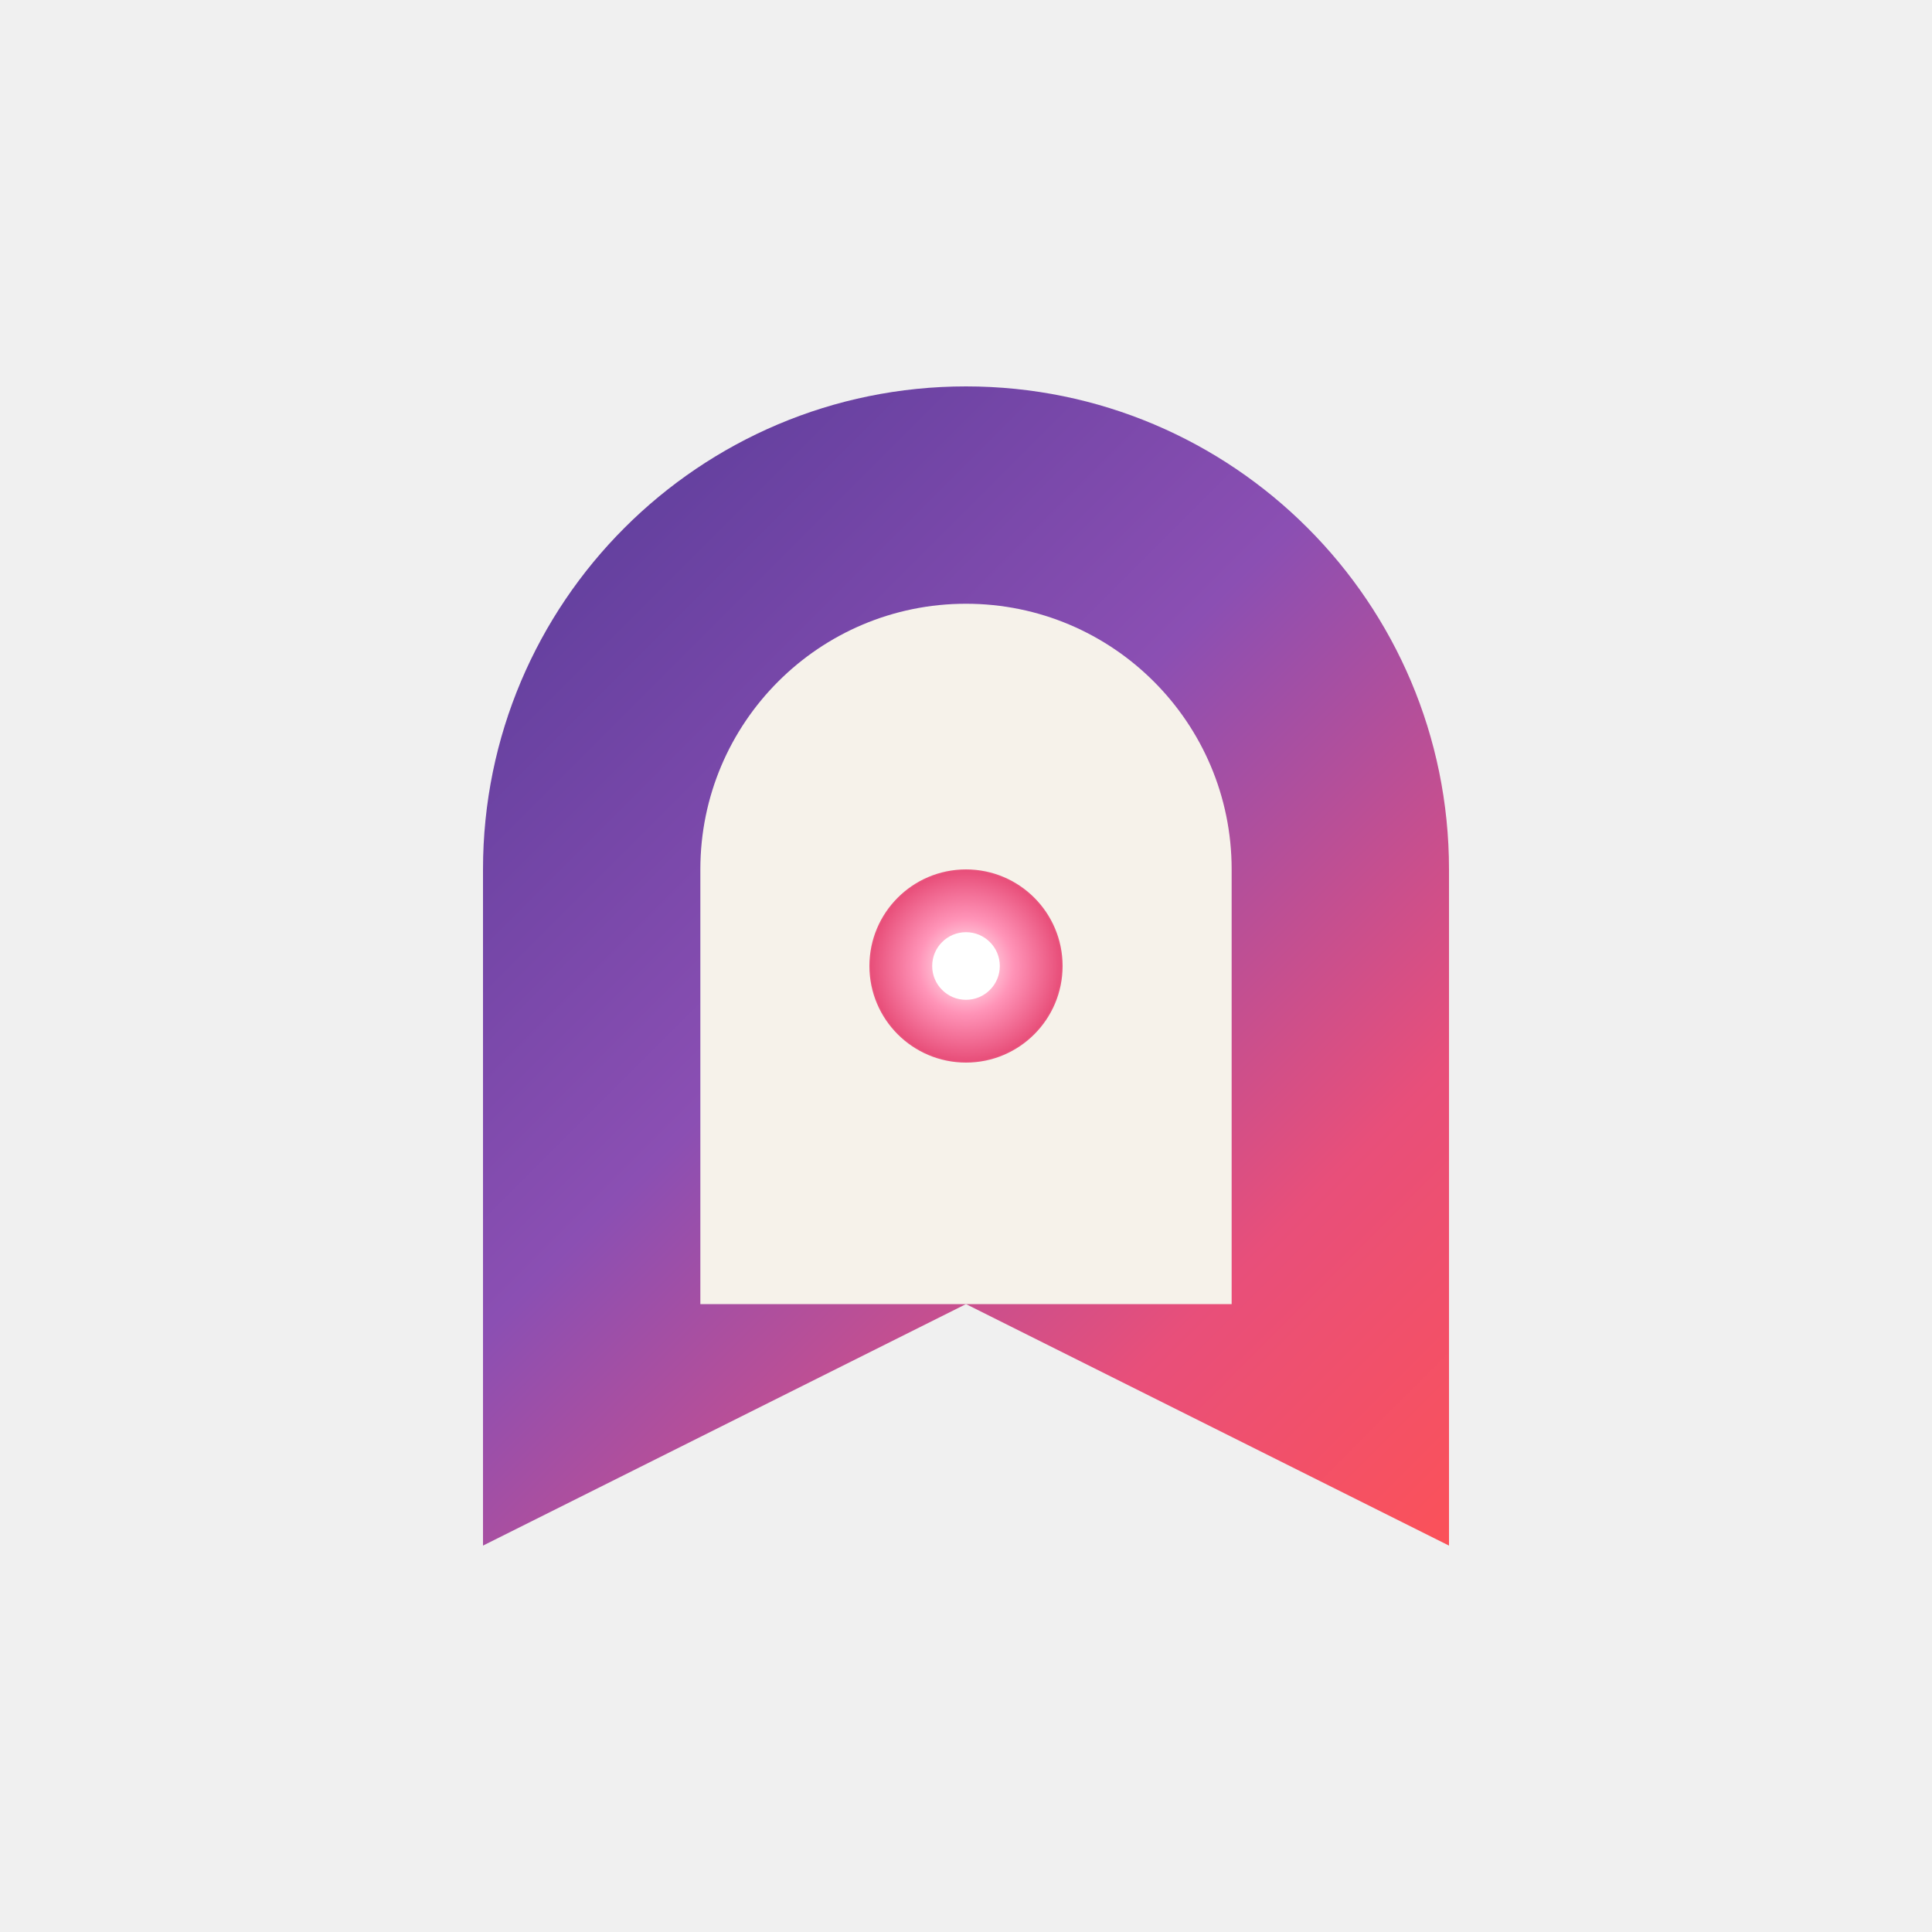
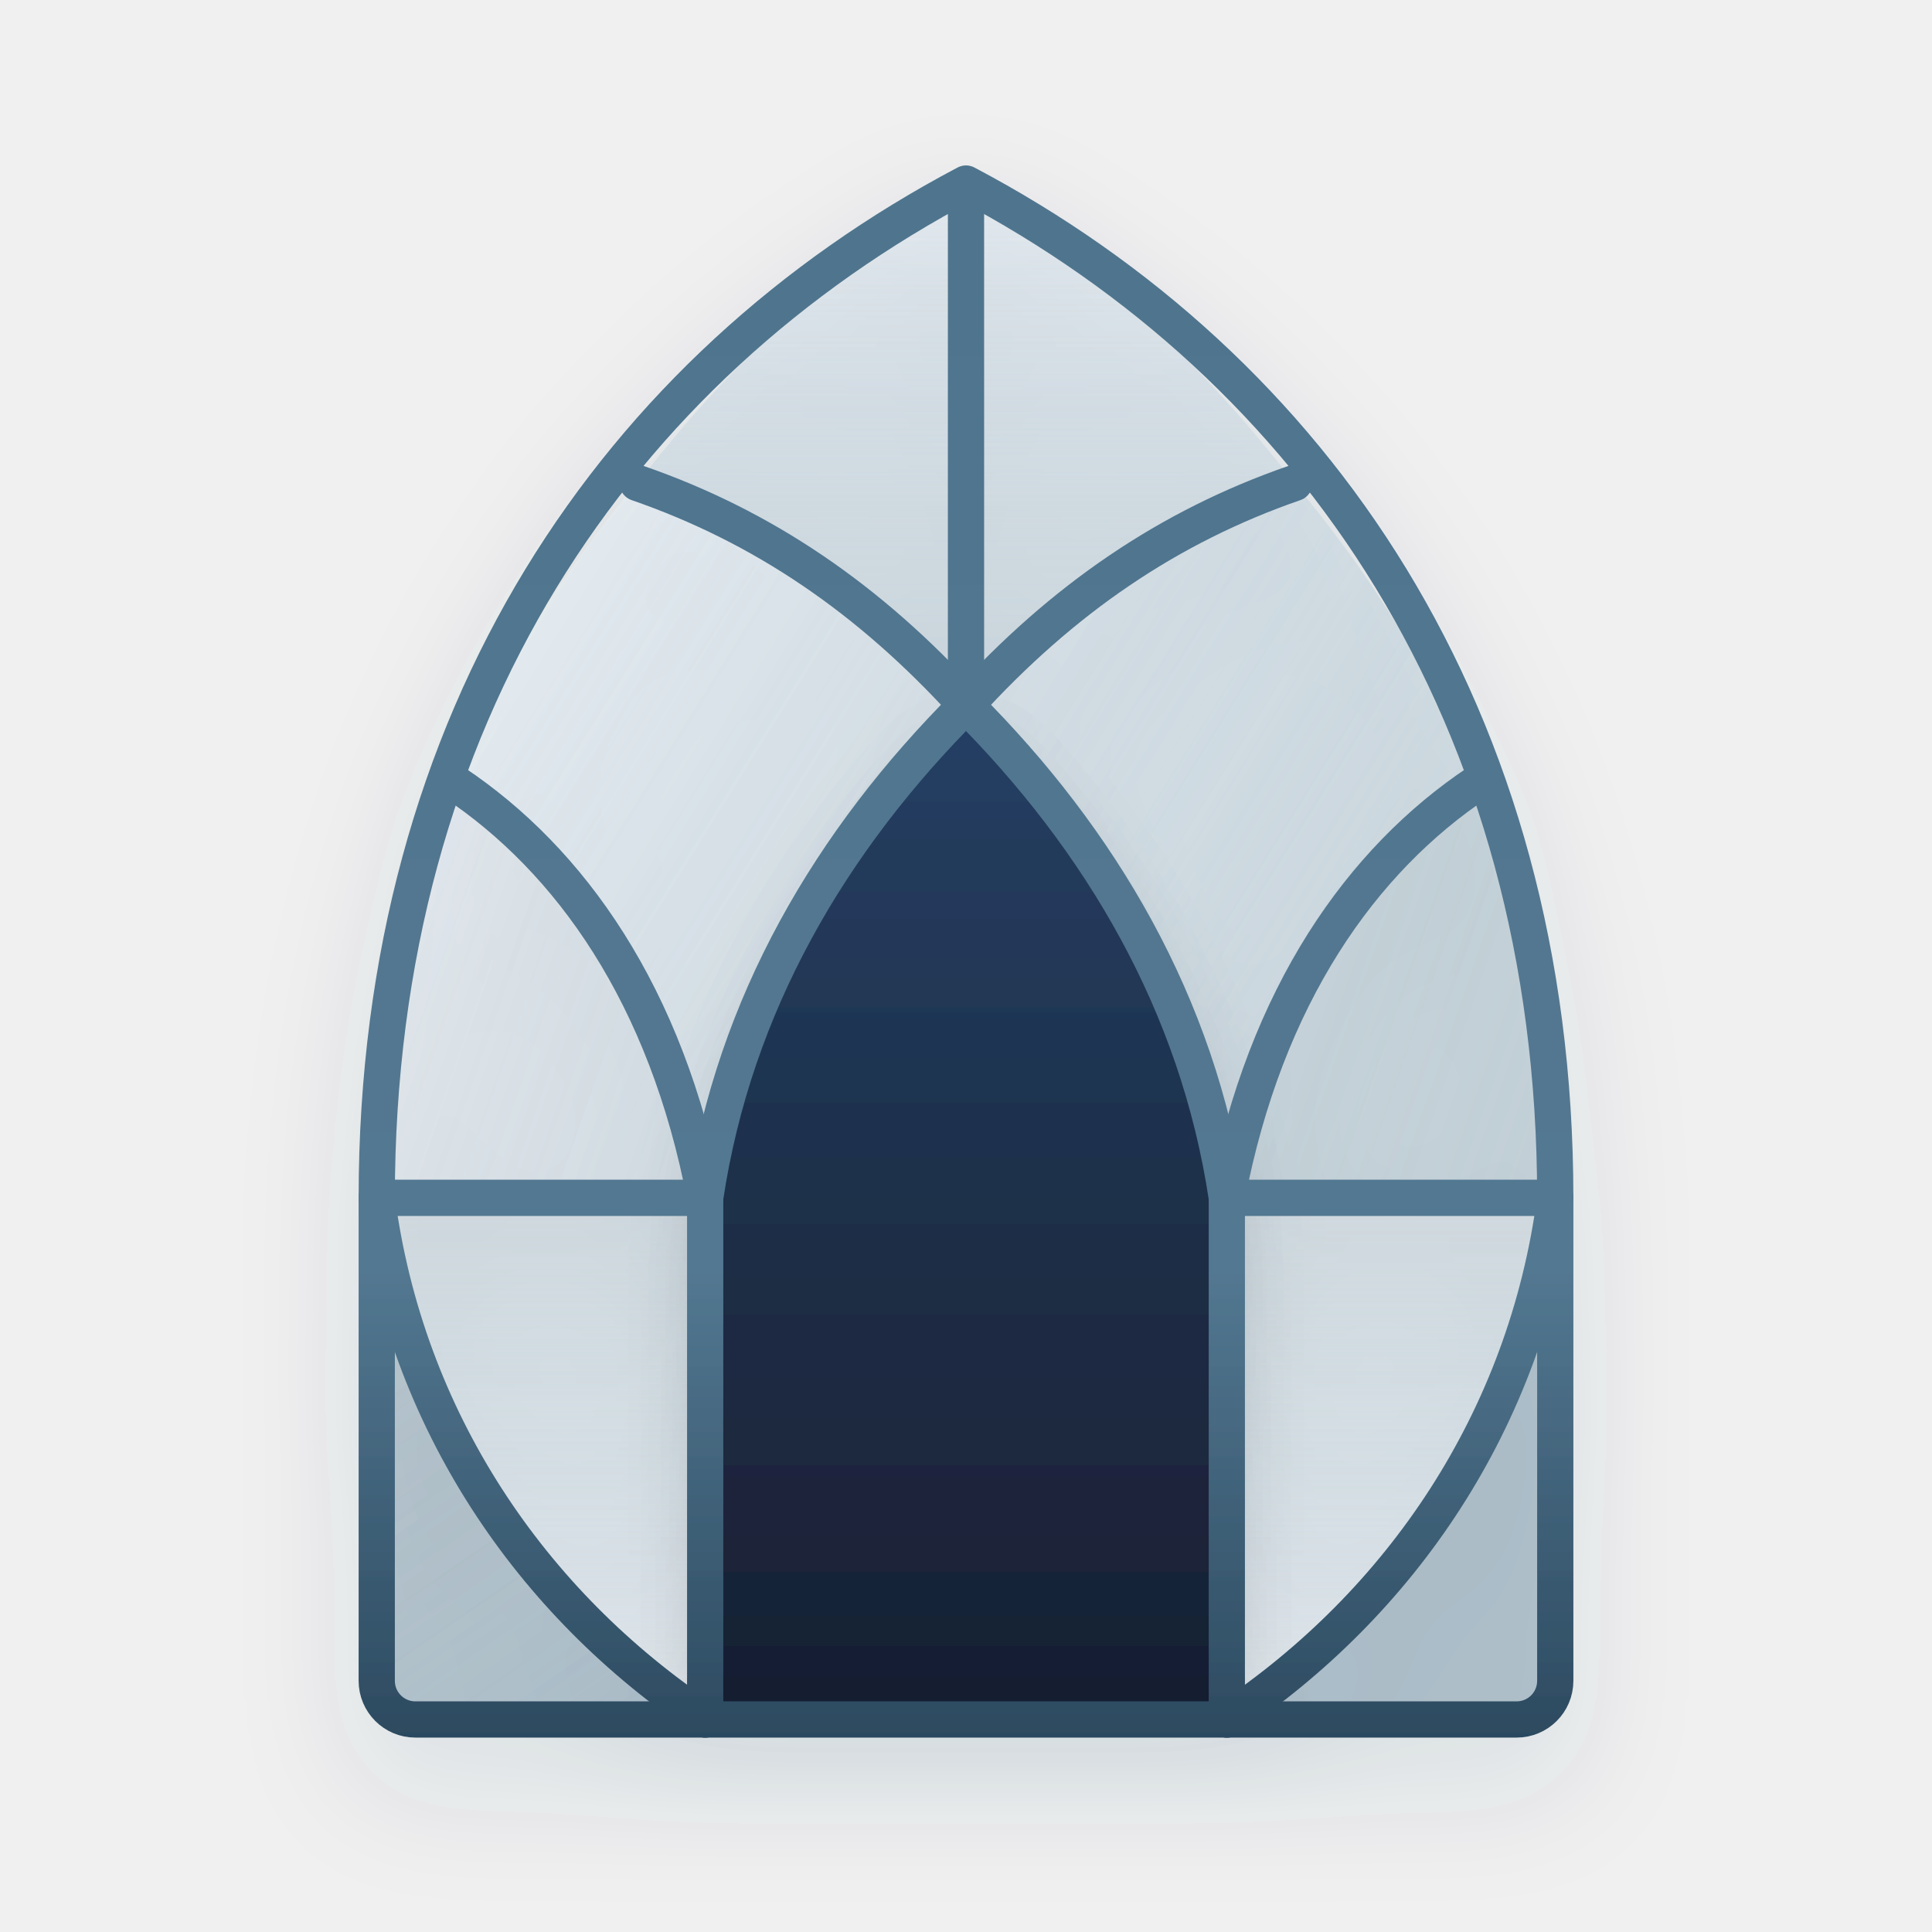
- <svg xmlns="http://www.w3.org/2000/svg" width="400" height="400" viewBox="0 0 400 400" fill="none">
+ <svg xmlns="http://www.w3.org/2000/svg" viewBox="0 0 400 400" width="400" height="400" fill="none">
  <defs>
-     <linearGradient id="archGradient" x1="80" y1="80" x2="320" y2="320" gradientUnits="userSpaceOnUse">
-       <stop offset="0%" stop-color="#4F3894" />
-       <stop offset="45%" stop-color="#8B4FB3" />
-       <stop offset="75%" stop-color="#E84F7A" />
-       <stop offset="100%" stop-color="#FF5252" />
+     <filter id="calmGlassShadow" x="-15%" y="-15%" width="130%" height="135%" filterUnits="userSpaceOnUse">
+       <feDropShadow dx="0" dy="10" stdDeviation="12" flood-color="#1E3A5F" flood-opacity="0.14" />
+     </filter>
+     <filter id="portalCardShadow" x="-20%" y="-20%" width="140%" height="140%" filterUnits="userSpaceOnUse">
+       <feDropShadow dx="0" dy="6" stdDeviation="8" flood-color="#0F172A" flood-opacity="0.16" />
+     </filter>
+     <linearGradient id="glassCrown" x1="200" y1="40" x2="200" y2="148" gradientUnits="userSpaceOnUse">
+       <stop offset="0%" stop-color="#DCE6EE" stop-opacity="0.65" />
+       <stop offset="100%" stop-color="#9AB7C9" stop-opacity="0.32" />
    </linearGradient>
-     <radialGradient id="centerGlow" cx="200" cy="200" r="28" gradientUnits="userSpaceOnUse">
-       <stop offset="0%" stop-color="#FFFFFF" />
-       <stop offset="35%" stop-color="#FF94B8" />
-       <stop offset="70%" stop-color="#E84F7A" />
-       <stop offset="100%" stop-color="#E84F7A" stop-opacity="0" />
-     </radialGradient>
+     <linearGradient id="glassUpperMid" x1="96" y1="102" x2="304" y2="232" gradientUnits="userSpaceOnUse">
+       <stop offset="0%" stop-color="#E8F0F6" stop-opacity="0.70" />
+       <stop offset="100%" stop-color="#9AB7C9" stop-opacity="0.36" />
+     </linearGradient>
+     <linearGradient id="glassMid" x1="80" y1="164" x2="320" y2="248" gradientUnits="userSpaceOnUse">
+       <stop offset="0%" stop-color="#DCE6EE" stop-opacity="0.55" />
+       <stop offset="100%" stop-color="#7B9EB2" stop-opacity="0.34" />
+     </linearGradient>
+     <linearGradient id="glassLower" x1="200" y1="248" x2="200" y2="356" gradientUnits="userSpaceOnUse">
+       <stop offset="0%" stop-color="#9AB7C9" stop-opacity="0.28" />
+       <stop offset="100%" stop-color="#DCE6EE" stop-opacity="0.60" />
+     </linearGradient>
+     <linearGradient id="glassSpandrel" x1="80" y1="260" x2="146" y2="356" gradientUnits="userSpaceOnUse">
+       <stop offset="0%" stop-color="#4F748E" stop-opacity="0.30" />
+       <stop offset="100%" stop-color="#6B8EA5" stop-opacity="0.45" />
+     </linearGradient>
+     <linearGradient id="sanctuaryPortal" x1="200" y1="146" x2="200" y2="356" gradientUnits="userSpaceOnUse">
+       <stop offset="0%" stop-color="#1E3A5F" stop-opacity="0.96" />
+       <stop offset="100%" stop-color="#0F172A" stop-opacity="0.96" />
+     </linearGradient>
+     <linearGradient id="slateLeadline" x1="200" y1="36" x2="200" y2="360" gradientUnits="userSpaceOnUse">
+       <stop offset="0%" stop-color="#4F748E" />
+       <stop offset="70%" stop-color="#537891" />
+       <stop offset="100%" stop-color="#2C4A60" />
+     </linearGradient>
+     <clipPath id="cathedralClip">
+       <path d="M 78 348                L 78 248                C 78 148, 128 76, 200 38                C 272 76, 322 148, 322 248                L 322 348                A 8 8 0 0 1 314 356                L 86 356                A 8 8 0 0 1 78 348 Z" />
+     </clipPath>
  </defs>
-   <path d="M 100,320 L 100,180 A 100,100 0 0,1 300,180 L 300,320 L 200,270 Z" fill="url(#archGradient)" />
-   <path d="M 145,270 L 145,180 A 55,55 0 0,1 255,180 L 255,270 Z" fill="#F6F2EA" />
-   <circle cx="200" cy="200" r="20" fill="url(#centerGlow)" />
-   <circle cx="200" cy="200" r="7" fill="#FFFFFF" />
+   <g filter="url(#calmGlassShadow)">
+     <g clip-path="url(#cathedralClip)">
+       <path d="M 200 38 L 200 146 C 180 124, 158 109, 132 100 C 152 74, 175 53, 200 38 Z" fill="url(#glassCrown)" />
+       <path d="M 200 38 L 200 146 C 220 124, 242 109, 268 100 C 248 74, 225 53, 200 38 Z" fill="url(#glassCrown)" />
+       <path d="M 132 100 C 158 109, 180 124, 200 146 C 172 174, 152 208, 146 248 C 138 206, 118 178, 94 162 C 104 138, 117 118, 132 100 Z" fill="url(#glassUpperMid)" />
+       <path d="M 268 100 C 242 109, 220 124, 200 146 C 228 174, 248 208, 254 248 C 262 206, 282 178, 306 162 C 296 138, 283 118, 268 100 Z" fill="url(#glassUpperMid)" />
+       <path d="M 94 162 C 118 178, 138 206, 146 248 L 78 248 C 78 216, 84 188, 94 162 Z" fill="url(#glassMid)" />
+       <path d="M 306 162 C 282 178, 262 206, 254 248 L 322 248 C 322 216, 316 188, 306 162 Z" fill="url(#glassMid)" />
+       <path d="M 78 248 L 146 248 L 146 356 C 110 332, 84 294, 78 248 Z" fill="url(#glassLower)" />
+       <path d="M 322 248 L 254 248 L 254 356 C 290 332, 316 294, 322 248 Z" fill="url(#glassLower)" />
+       <path d="M 78 248 C 84 294, 110 332, 146 356 L 78 356 Z" fill="url(#glassSpandrel)" />
+       <path d="M 322 248 C 316 294, 290 332, 254 356 L 322 356 Z" fill="url(#glassSpandrel)" />
+       <path d="M 146 356 L 146 248 C 152 208, 172 174, 200 146 C 228 174, 248 208, 254 248 L 254 356 Z" fill="url(#sanctuaryPortal)" filter="url(#portalCardShadow)" />
+     </g>
+     <g stroke="url(#slateLeadline)" stroke-width="7.5" stroke-linecap="round" stroke-linejoin="round">
+       <line x1="200" y1="42" x2="200" y2="146" />
+       <path d="M 132 100                C 158 109, 180 124, 200 146                C 228 174, 248 208, 254 248                L 254 356" />
+       <path d="M 268 100                C 242 109, 220 124, 200 146                C 172 174, 152 208, 146 248                L 146 356" />
+       <path d="M 94 162 C 118 178, 138 206, 146 248" />
+       <path d="M 306 162 C 282 178, 262 206, 254 248" />
+       <line x1="78" y1="248" x2="146" y2="248" />
+       <line x1="254" y1="248" x2="322" y2="248" />
+       <path d="M 78 248 C 84 294, 110 332, 146 356" />
+       <path d="M 322 248 C 316 294, 290 332, 254 356" />
+       <path d="M 78 348                L 78 248                C 78 148, 128 76, 200 38                C 272 76, 322 148, 322 248                L 322 348                A 8 8 0 0 1 314 356                L 86 356                A 8 8 0 0 1 78 348 Z" />
+     </g>
+   </g>
</svg>
